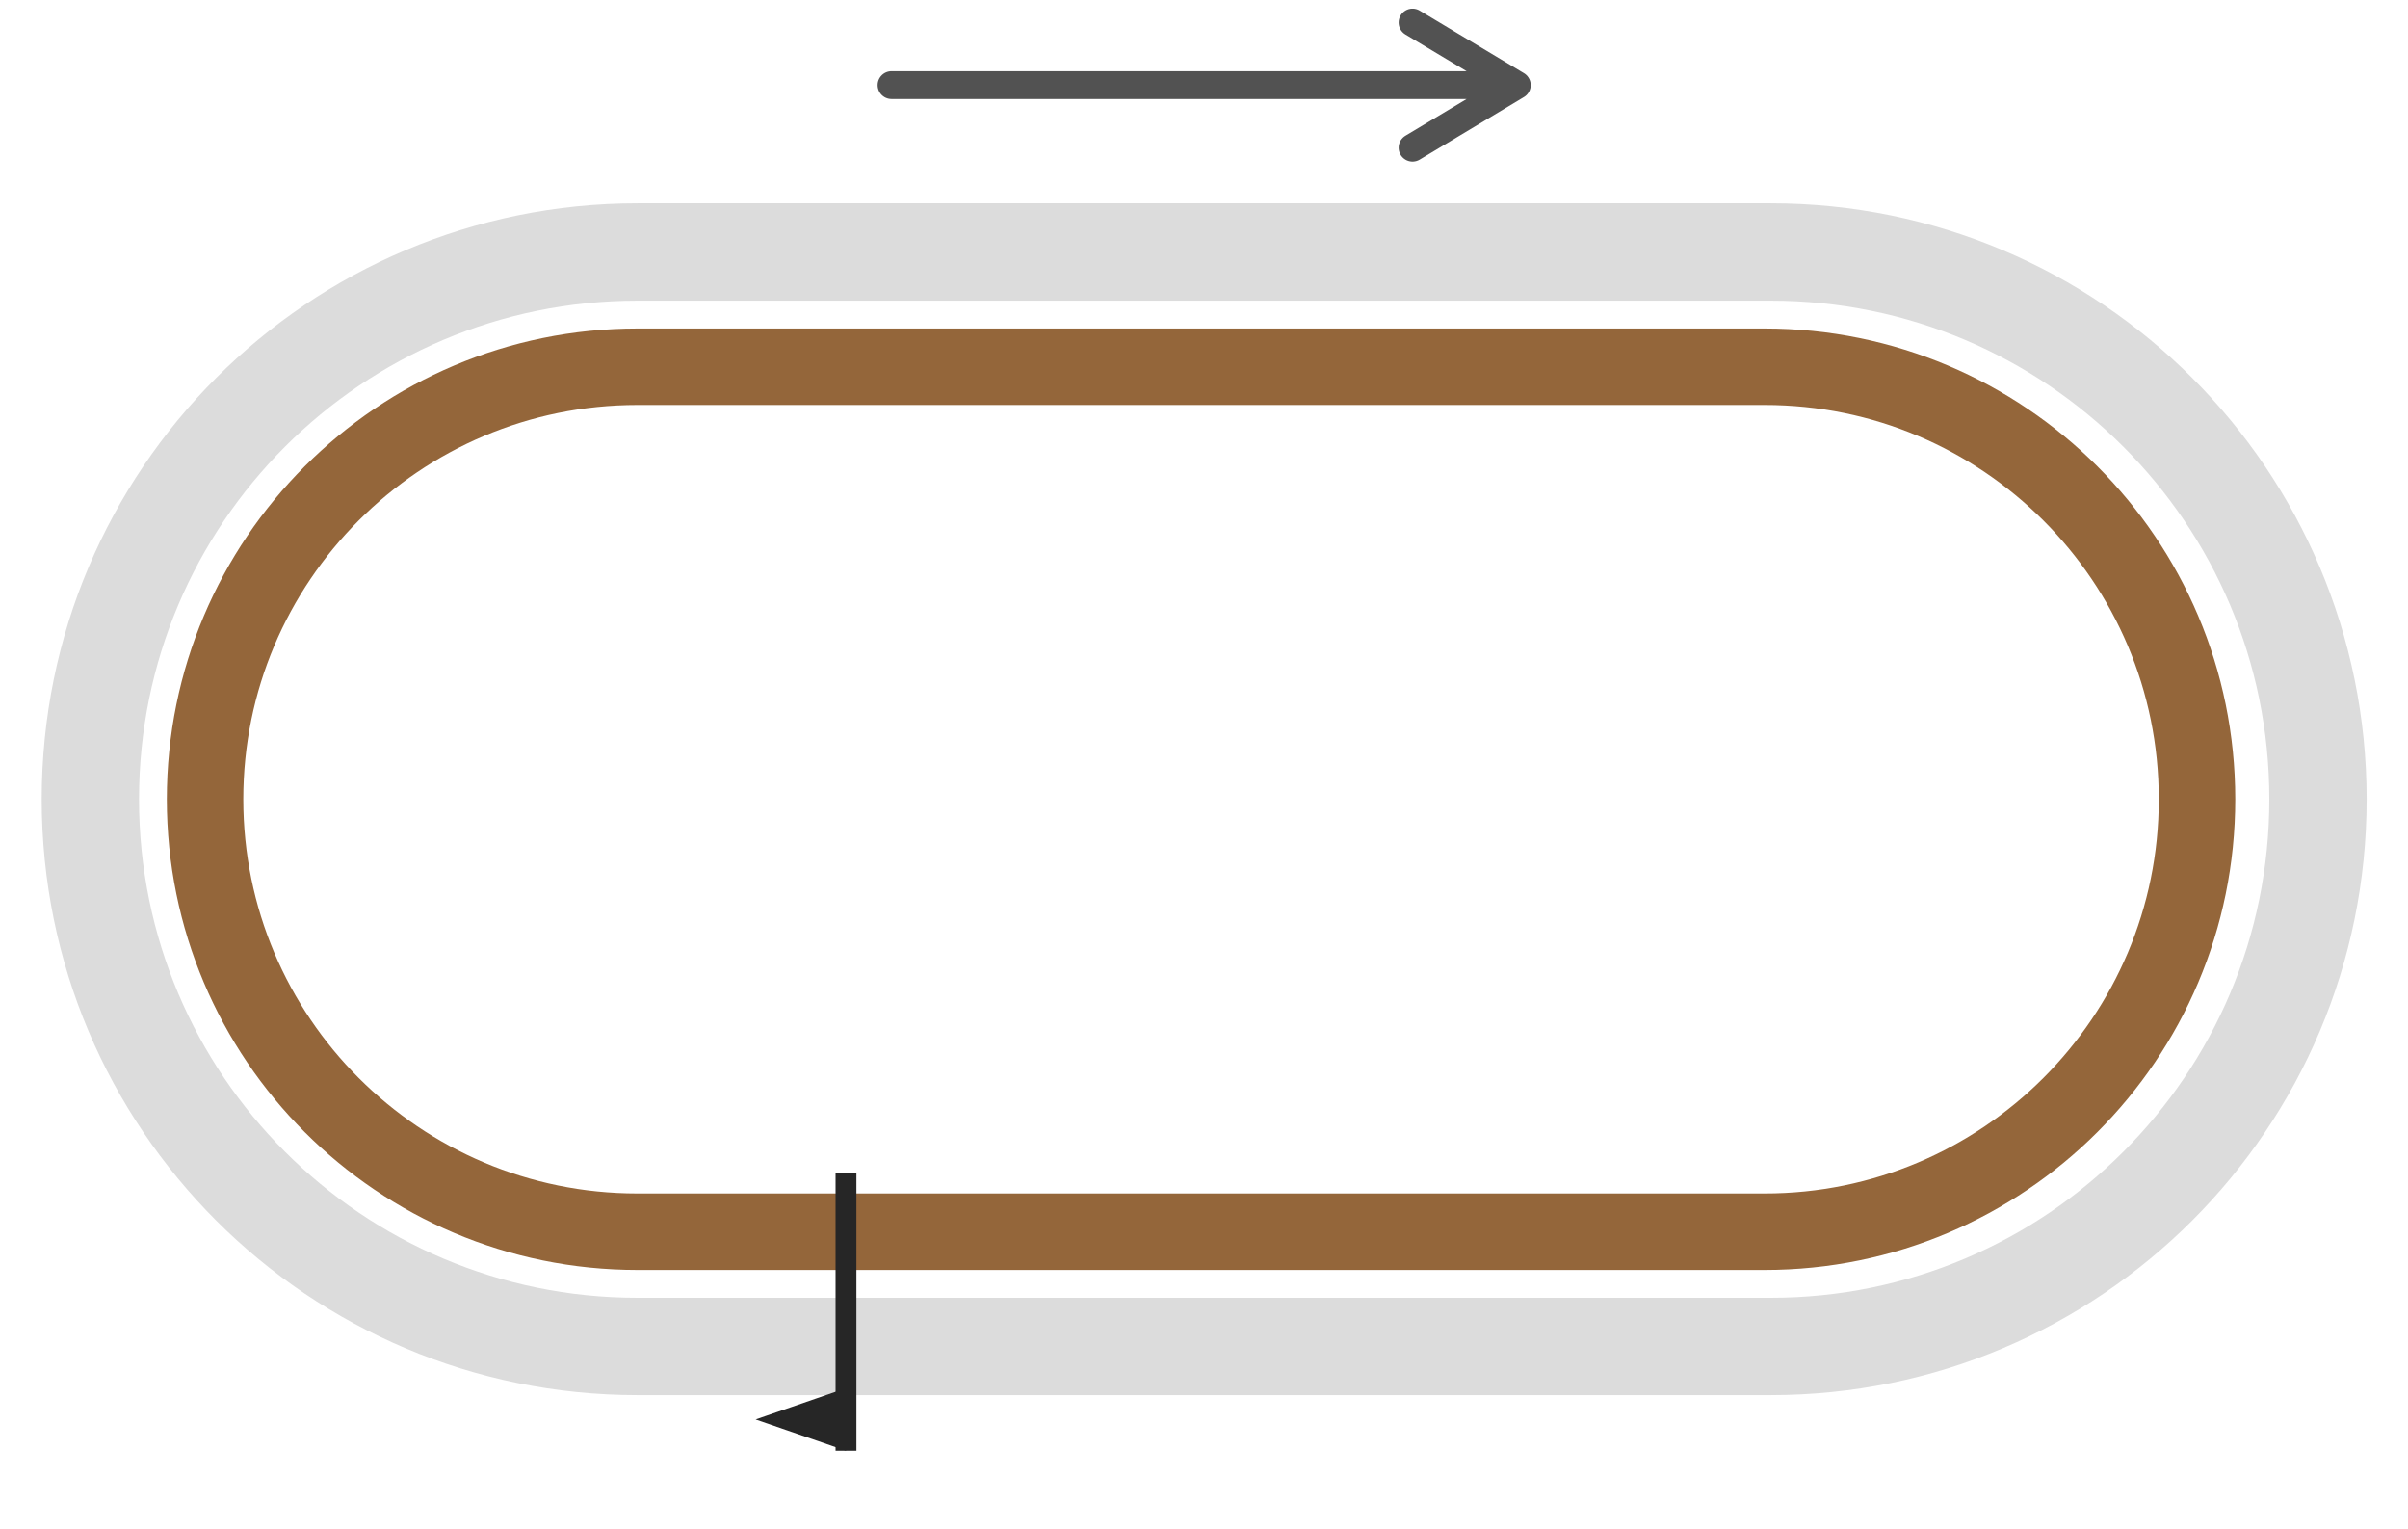
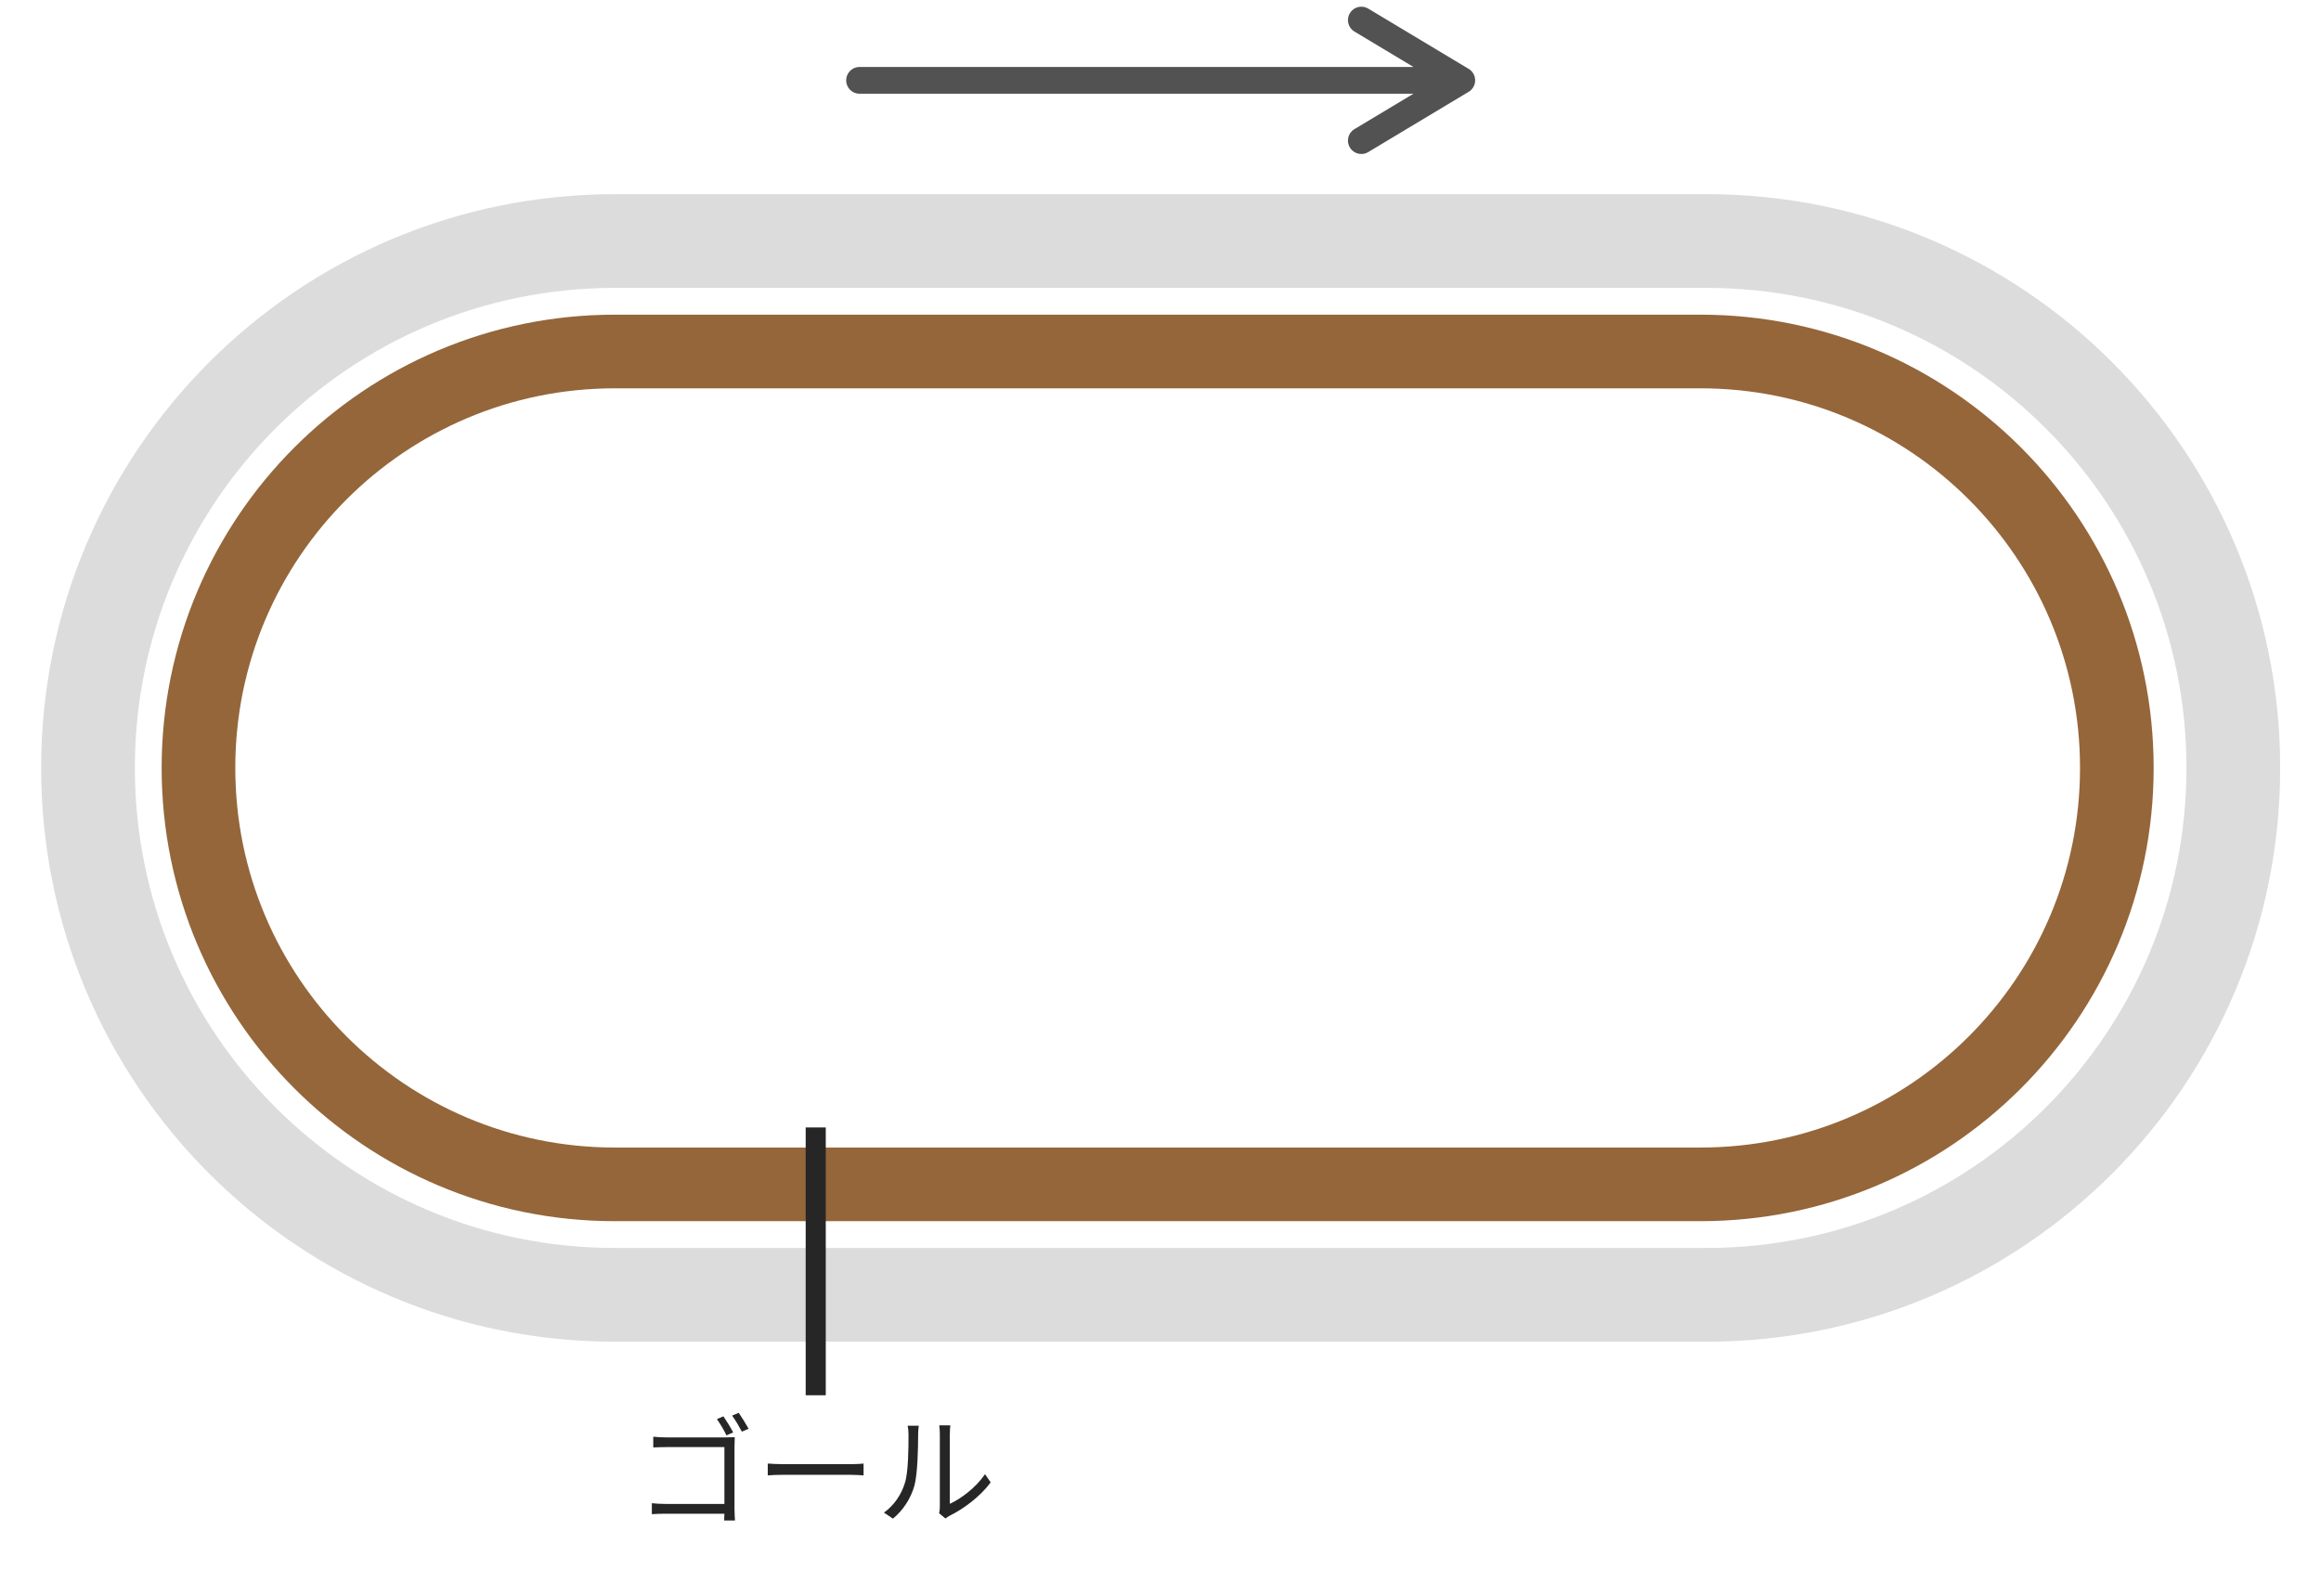
- <svg xmlns="http://www.w3.org/2000/svg" width="208" height="132" viewBox="-243.4 -229.4 692.8 438.7">
+ <svg xmlns="http://www.w3.org/2000/svg" width="208" height="143" viewBox="-243.4 -229.4 692.8 476.7">
  <g transform="scale(-1 1)">
    <path d="M-266.1 157.4L60 157.4A157.4 157.4 0 0 0 60 -157.4L-266.1 -157.4A157.4 157.4 0 0 0 -266.1 157.4Z" fill="none" stroke="#dcdcdc" stroke-width="28" />
    <path d="M-264.3 124.4L60 124.4A124.4 124.4 0 0 0 60 -124.4L-264.3 -124.4A124.4 124.4 0 0 0 -264.3 124.4Z" fill="none" stroke="#94663a" stroke-width="22" />
    <path d="M-13.1 -205.4H-193M-163 -223.4L-193 -205.4L-163 -187.4" fill="none" stroke="#525252" stroke-width="8" stroke-linecap="round" stroke-linejoin="round" />
    <path d="M0 107.4V187.4" stroke="#262626" stroke-width="6" />
-     <path d="M0 187.4l26 -9l-26 -9Z" fill="#262626" />
  </g>
+   <text x="0" y="223.4" font-size="36" text-anchor="middle" fill="#262626" font-family="sans-serif">ゴール</text>
</svg>
